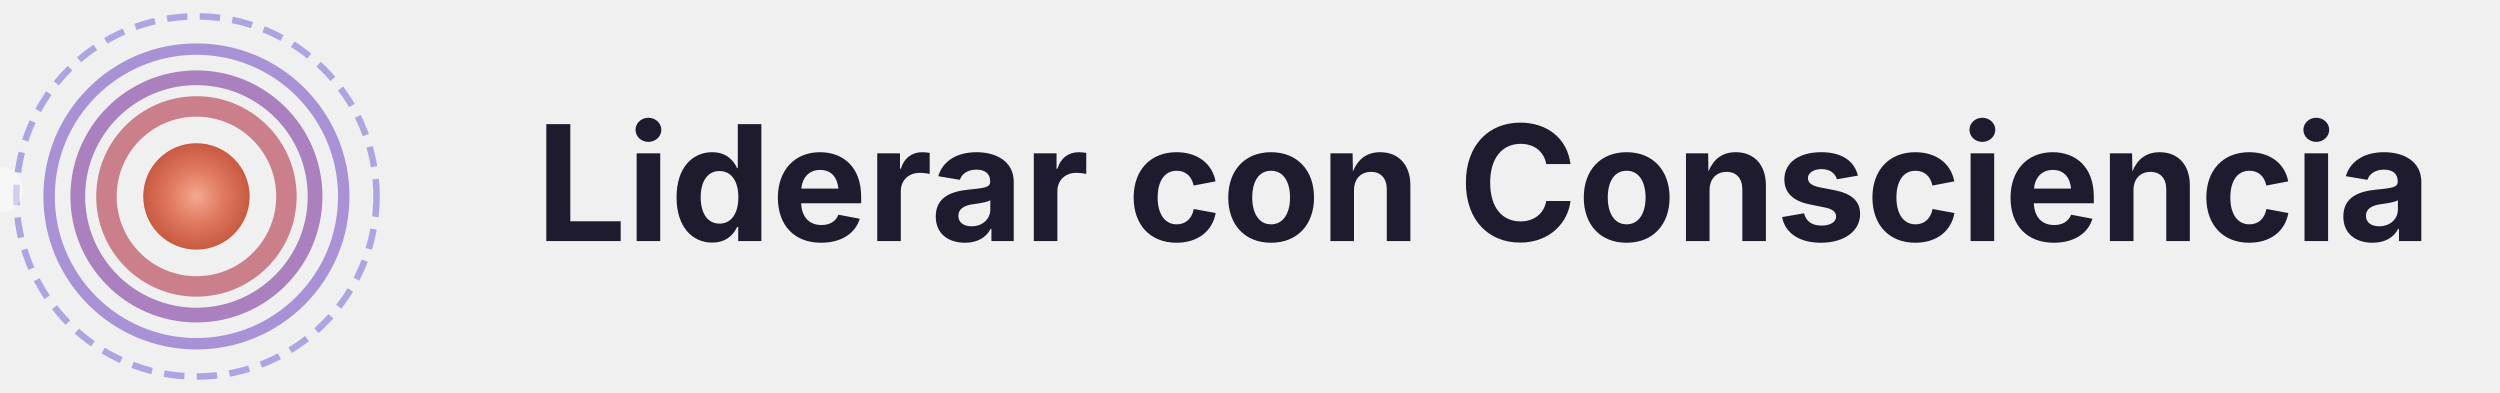
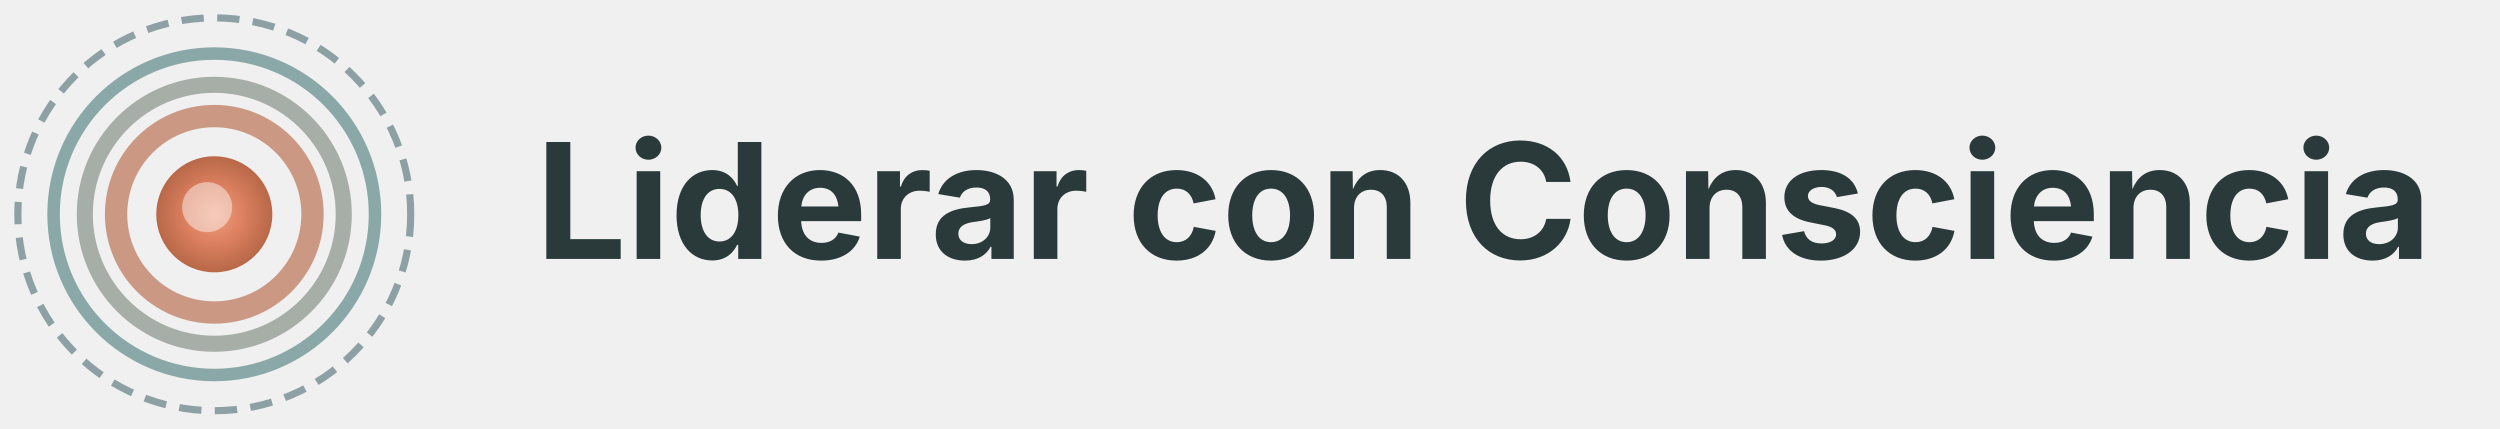
- <svg xmlns="http://www.w3.org/2000/svg" viewBox="0 0 280 44">
+ <svg xmlns="http://www.w3.org/2000/svg" viewBox="0 0 280 48" fill="none">
  <defs>
    <radialGradient id="seedRadiant" cx="50%" cy="50%" r="50%">
-       <stop offset="0%" stop-color="#F4A990" />
-       <stop offset="50%" stop-color="#E07A5F" />
-       <stop offset="100%" stop-color="#C85A42" />
+       <stop offset="0%" stop-color="#F0A080" />
+       <stop offset="50%" stop-color="#DC8060" />
+       <stop offset="100%" stop-color="#B86848" />
    </radialGradient>
  </defs>
  <g transform="translate(0, 0)">
-     <circle cx="22" cy="22" r="20.17" stroke="#4338CA" stroke-width="0.73" stroke-dasharray="2.29 1.38" opacity="0.4" fill="none" />
-     <circle cx="22" cy="22" r="16.5" stroke="#6E44C0" stroke-width="1.28" opacity="0.55" fill="none" />
-     <circle cx="22" cy="22" r="13.29" stroke="#8B50AA" stroke-width="1.65" opacity="0.7" fill="none" />
-     <circle cx="22" cy="22" r="10.08" stroke="#C46B78" stroke-width="2.29" opacity="0.85" fill="none" />
-     <circle cx="22" cy="22" r="5.96" fill="url(#seedRadiant)" />
-     <circle cx="21.27convergence" cy="21.27" r="2.57" fill="white" opacity="0.45" />
+     <circle cx="24" cy="24" r="22" stroke="#2A5058" stroke-width="0.8" stroke-dasharray="2.5 1.5" opacity="0.5" fill="none" />
+     <circle cx="24" cy="24" r="18" stroke="#487878" stroke-width="1.4" opacity="0.6" fill="none" />
+     <circle cx="24" cy="24" r="14.5" stroke="#889088" stroke-width="1.8" opacity="0.7" fill="none" />
+     <circle cx="24" cy="24" r="11" stroke="#C48870" stroke-width="2.5" opacity="0.85" fill="none" />
+     <circle cx="24" cy="24" r="6.5" fill="url(#seedRadiant)" />
+     <circle cx="23.2" cy="23.2" r="2.8" fill="white" opacity="0.45" />
  </g>
-   <text x="60" y="27" font-family="Outfit, Montserrat, -apple-system, sans-serif" font-size="18" font-weight="700" fill="#1E1B2E">Liderar con Consciencia</text>
+   <text x="60" y="29" font-family="Outfit, Montserrat, -apple-system, sans-serif" font-size="18" font-weight="700" fill="#2A3A3A">Liderar con Consciencia</text>
</svg>
